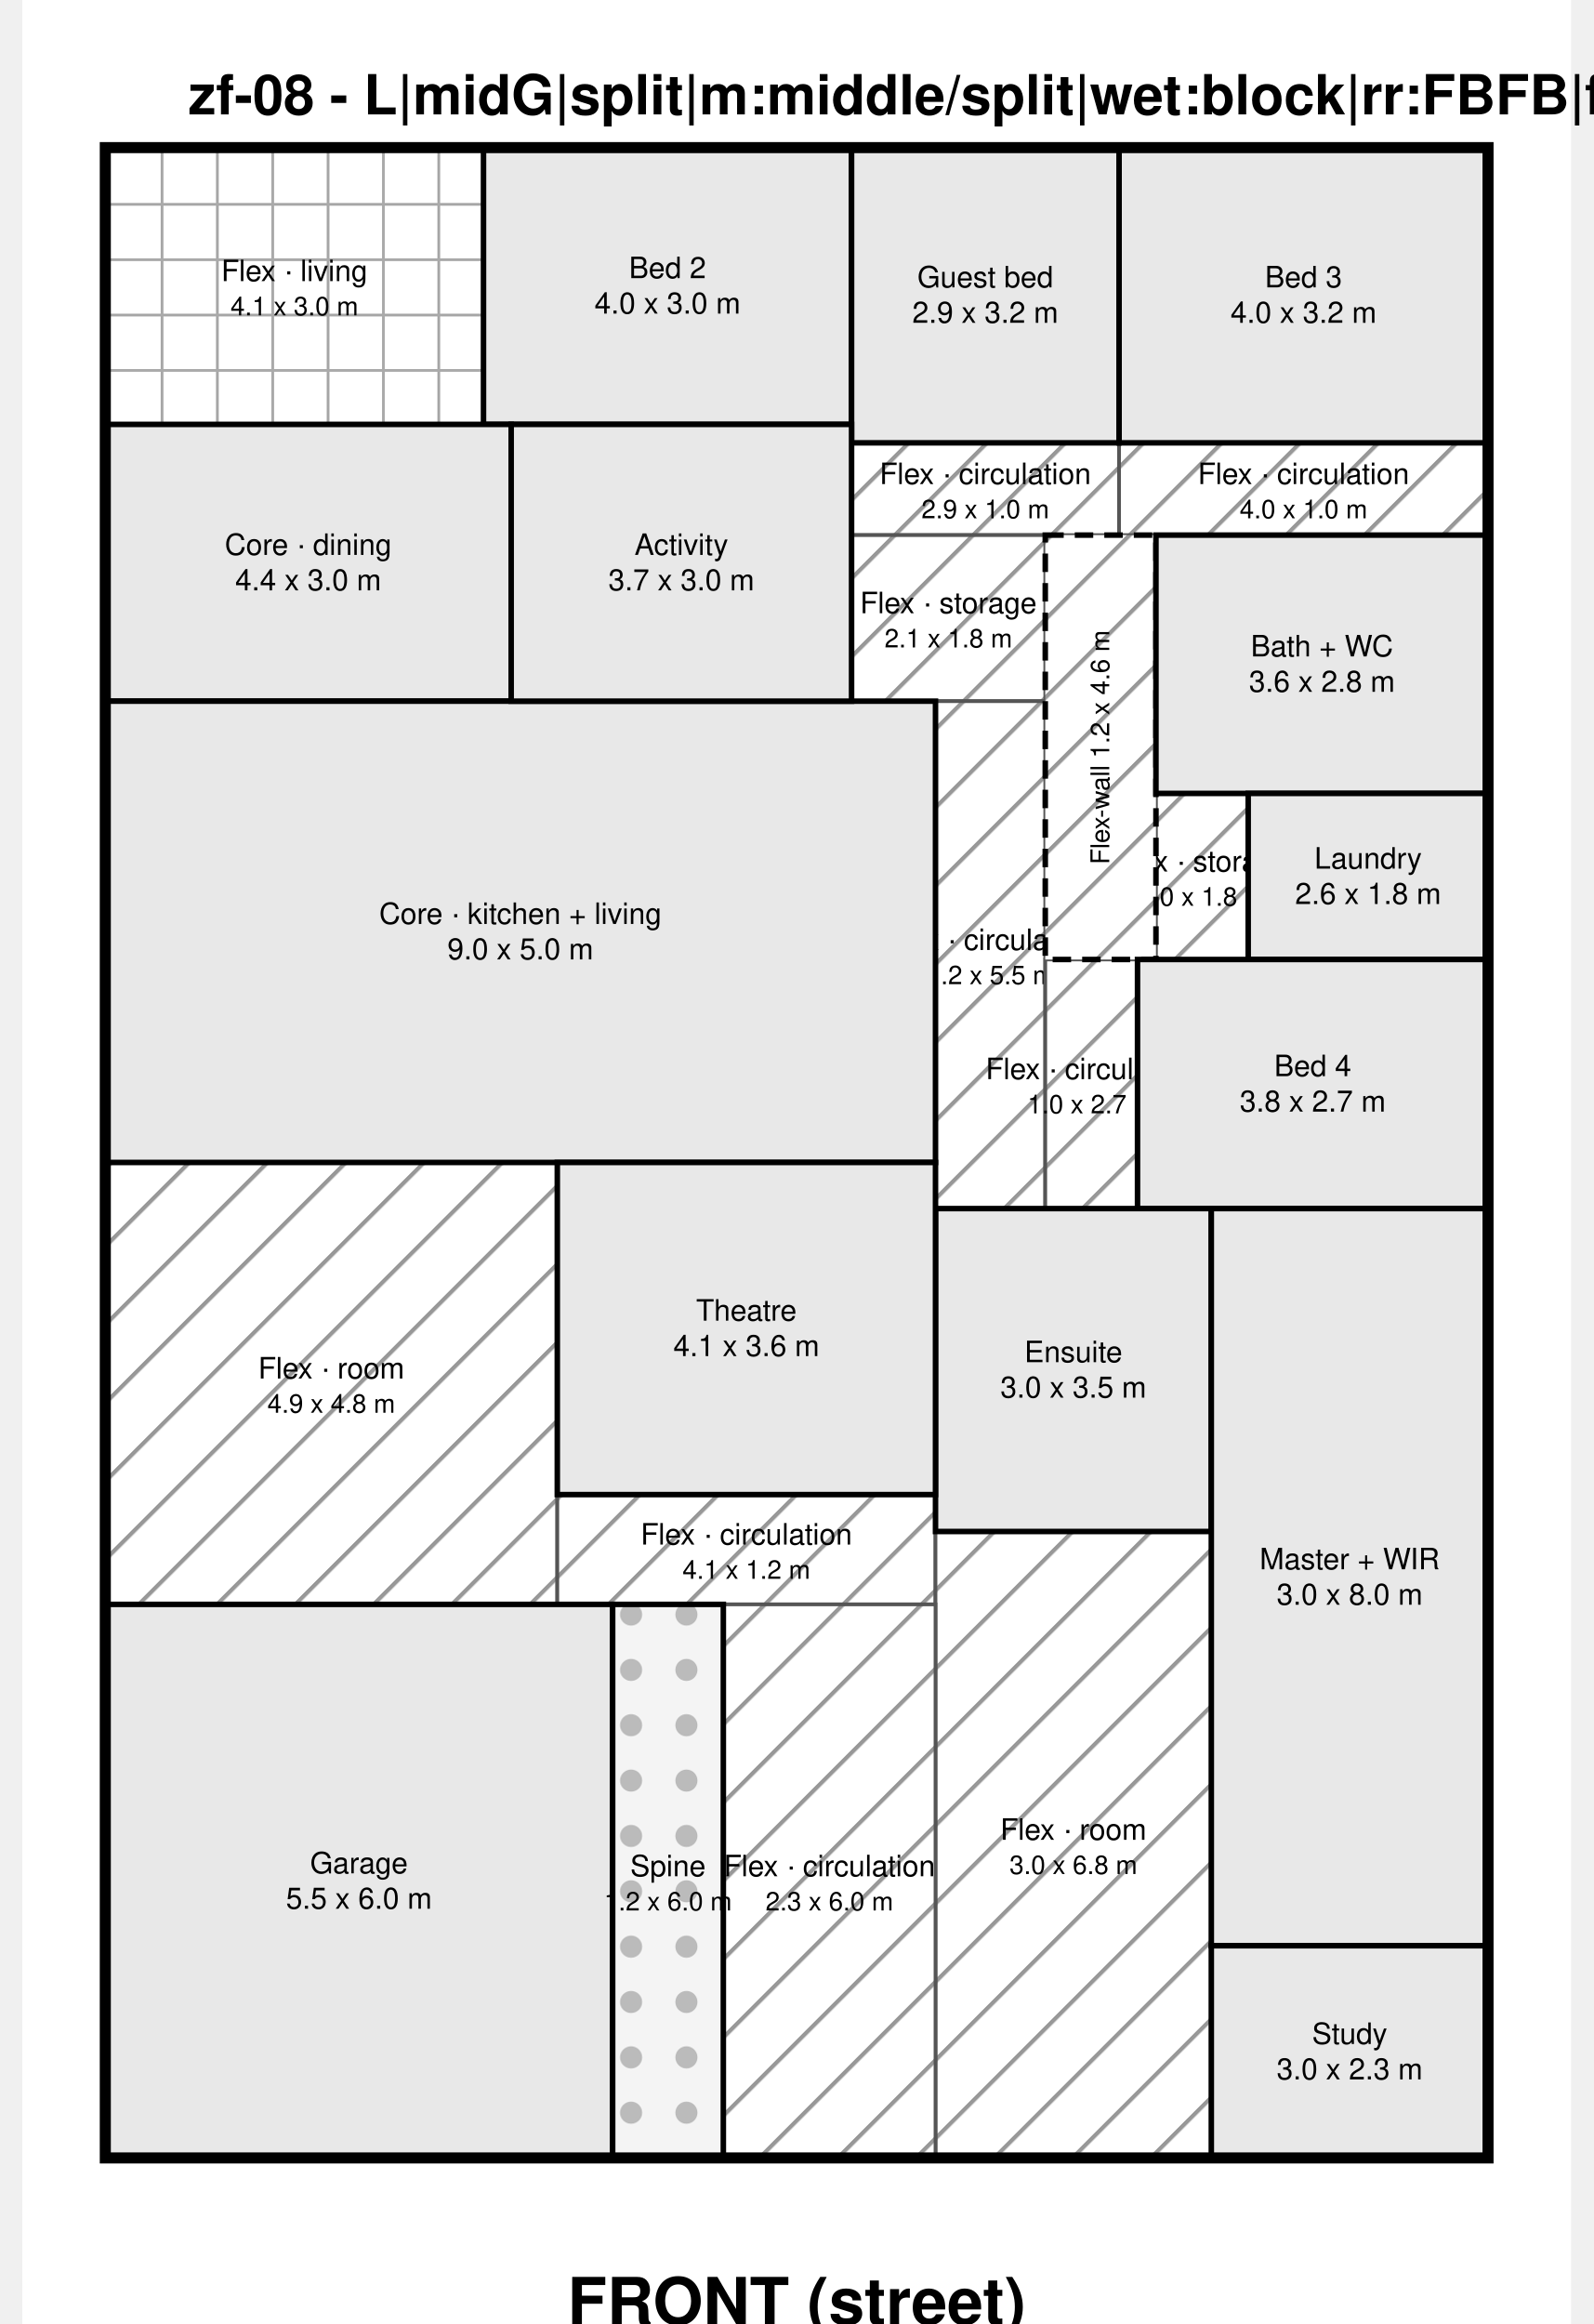
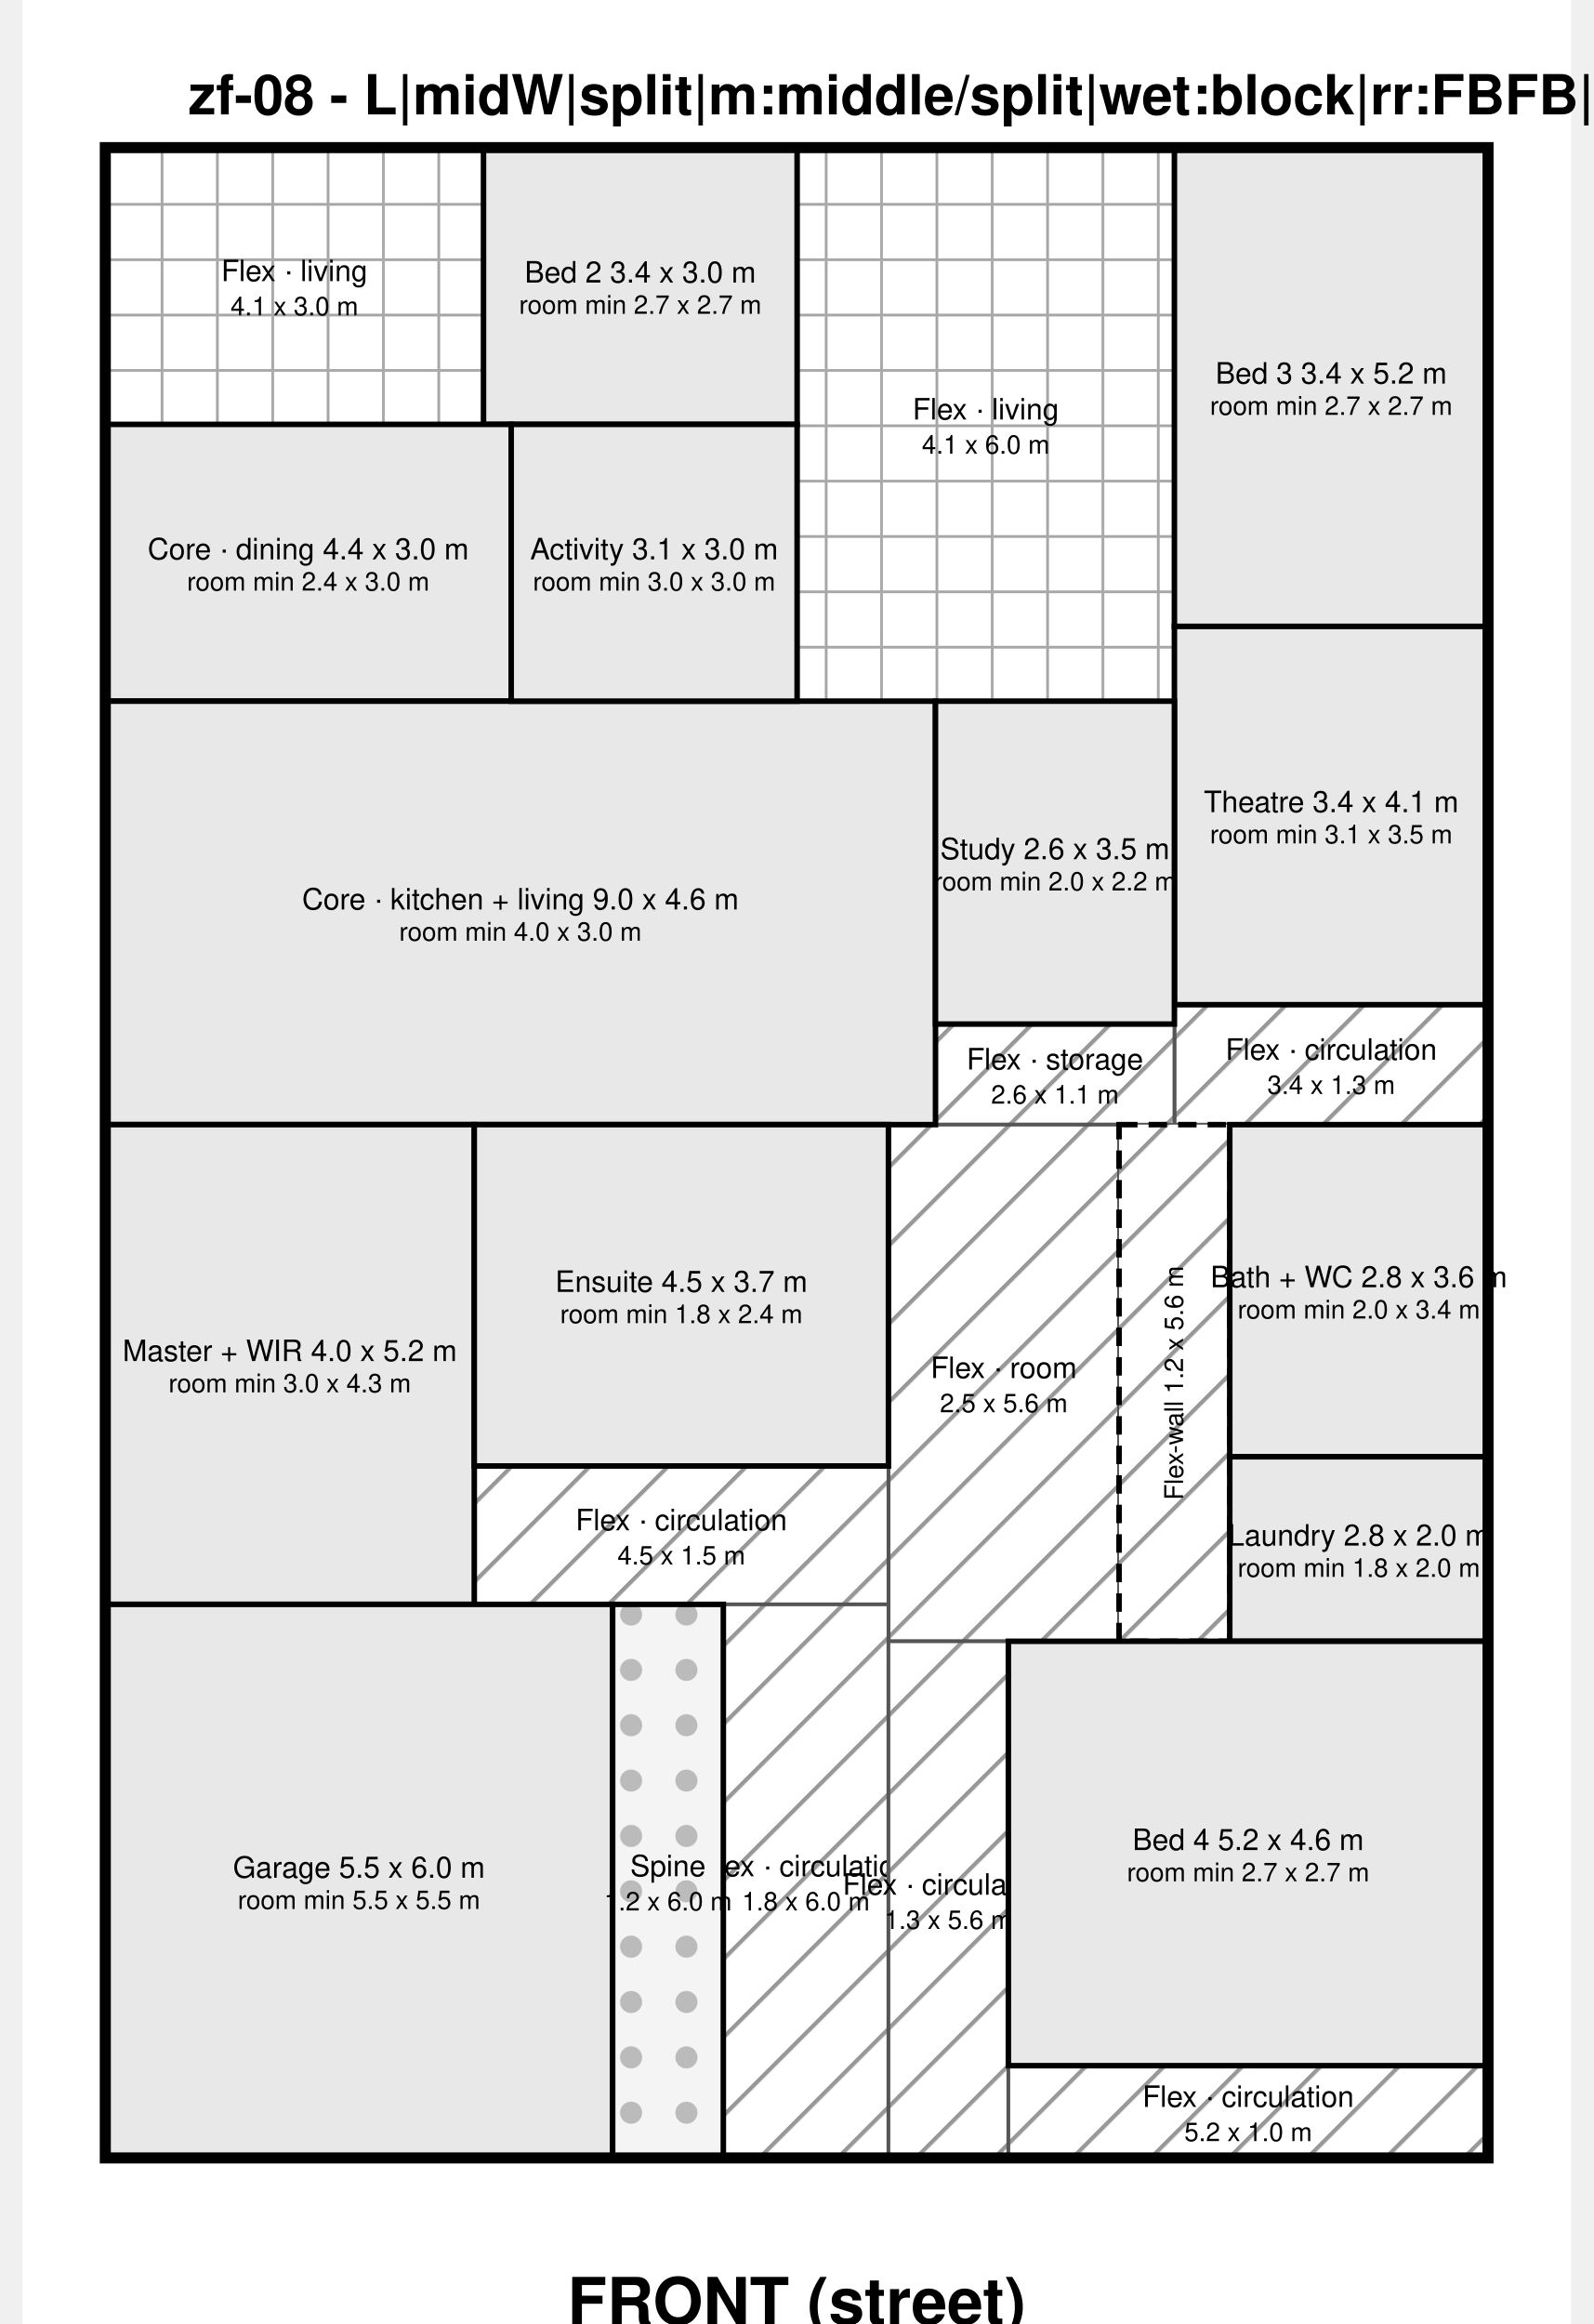
<svg xmlns="http://www.w3.org/2000/svg" width="840" height="1225" viewBox="-900 -1600 16790 25190" font-family="Helvetica, Arial, sans-serif" fill="#000">
  <defs>
    <pattern id="hatch" width="600" height="600" patternUnits="userSpaceOnUse" patternTransform="rotate(45)">
      <rect width="600" height="600" fill="#ffffff" />
      <line x1="0" y1="0" x2="0" y2="600" stroke="#999" stroke-width="90" />
    </pattern>
    <pattern id="hatch2" width="500" height="500" patternUnits="userSpaceOnUse" patternTransform="rotate(-45)">
      <rect width="500" height="500" fill="#ffffff" />
      <line x1="0" y1="0" x2="0" y2="500" stroke="#666" stroke-width="70" />
    </pattern>
    <pattern id="hatch3" width="600" height="600" patternUnits="userSpaceOnUse">
      <rect width="600" height="600" fill="#ffffff" />
      <line x1="0" y1="0" x2="0" y2="600" stroke="#aaa" stroke-width="60" />
      <line x1="0" y1="0" x2="600" y2="0" stroke="#aaa" stroke-width="60" />
    </pattern>
    <pattern id="dots" width="600" height="600" patternUnits="userSpaceOnUse">
      <rect width="600" height="600" fill="#f4f4f4" />
      <circle cx="300" cy="300" r="120" fill="#bbb" />
    </pattern>
  </defs>
  <rect x="-900" y="-1600" width="16790" height="25190" fill="#ffffff" />
-   <text x="900" y="-360" font-size="600" font-weight="bold">zf-08 - L|midG|split|m:middle/split|wet:block|rr:FBFB|fw|v3 - matches the target</text>
+   <text x="900" y="-360" font-size="600" font-weight="bold">zf-08 - L|midW|split|m:middle/split|wet:block|rr:FBFB|fw|v0 - matches the target</text>
  <g>
    <rect x="0" y="0" width="4100" height="3000" fill="url(#hatch3)" stroke="#555" stroke-width="40" />
    <text x="2050" y="1340" font-size="320" text-anchor="middle" dominant-baseline="middle">Flex · living</text>
    <text x="2050" y="1724" font-size="280" text-anchor="middle" dominant-baseline="middle">4.1 x 3.0 m</text>
  </g>
  <g>
-     <rect x="8090" y="3200" width="2900" height="1000" fill="url(#hatch)" stroke="#555" stroke-width="40" />
-     <text x="9540" y="3540" font-size="320" text-anchor="middle" dominant-baseline="middle">Flex · circulation</text>
-     <text x="9540" y="3924" font-size="280" text-anchor="middle" dominant-baseline="middle">2.9 x 1.0 m</text>
+     <rect x="7500" y="0" width="4090" height="6000" fill="url(#hatch3)" stroke="#555" stroke-width="40" />
+     <text x="9545" y="2840" font-size="320" text-anchor="middle" dominant-baseline="middle">Flex · living</text>
+     <text x="9545" y="3224" font-size="280" text-anchor="middle" dominant-baseline="middle">4.1 x 6.0 m</text>
  </g>
  <g>
-     <rect x="10990" y="3200" width="4000" height="1000" fill="url(#hatch)" stroke="#555" stroke-width="40" />
-     <text x="12990" y="3540" font-size="320" text-anchor="middle" dominant-baseline="middle">Flex · circulation</text>
-     <text x="12990" y="3924" font-size="280" text-anchor="middle" dominant-baseline="middle">4.0 x 1.0 m</text>
+     <rect x="11590" y="9290" width="3400" height="1300" fill="url(#hatch)" stroke="#555" stroke-width="40" />
+     <text x="13290" y="9780" font-size="320" text-anchor="middle" dominant-baseline="middle">Flex · circulation</text>
+     <text x="13290" y="10164" font-size="280" text-anchor="middle" dominant-baseline="middle">3.4 x 1.3 m</text>
  </g>
  <g>
-     <rect x="8090" y="4200" width="2100" height="1800" fill="url(#hatch)" stroke="#555" stroke-width="40" />
-     <text x="9140" y="4940" font-size="320" text-anchor="middle" dominant-baseline="middle">Flex · storage</text>
-     <text x="9140" y="5324" font-size="280" text-anchor="middle" dominant-baseline="middle">2.1 x 1.8 m</text>
+     <rect x="9000" y="9500" width="2590" height="1090" fill="url(#hatch)" stroke="#555" stroke-width="40" />
+     <text x="10295" y="9885" font-size="320" text-anchor="middle" dominant-baseline="middle">Flex · storage</text>
+     <text x="10295" y="10269" font-size="280" text-anchor="middle" dominant-baseline="middle">2.6 x 1.1 m</text>
  </g>
  <g>
-     <rect x="9000" y="6000" width="1190" height="5500" fill="url(#hatch)" stroke="#555" stroke-width="40" />
-     <text x="9595" y="8590" font-size="320" text-anchor="middle" dominant-baseline="middle">Flex · circulation</text>
-     <text x="9595" y="8974" font-size="280" text-anchor="middle" dominant-baseline="middle">1.2 x 5.5 m</text>
+     <rect x="8490" y="10590" width="2500" height="5600" fill="url(#hatch)" stroke="#555" stroke-width="40" />
+     <text x="9740" y="13230" font-size="320" text-anchor="middle" dominant-baseline="middle">Flex · room</text>
+     <text x="9740" y="13614" font-size="280" text-anchor="middle" dominant-baseline="middle">2.5 x 5.6 m</text>
  </g>
  <g>
-     <rect x="11390" y="7000" width="1000" height="1800" fill="url(#hatch)" stroke="#555" stroke-width="40" />
-     <text x="11890" y="7740" font-size="320" text-anchor="middle" dominant-baseline="middle">Flex · storage</text>
-     <text x="11890" y="8124" font-size="280" text-anchor="middle" dominant-baseline="middle">1.0 x 1.8 m</text>
+     <rect x="4000" y="14290" width="4490" height="1500" fill="url(#hatch)" stroke="#555" stroke-width="40" />
+     <text x="6245" y="14880" font-size="320" text-anchor="middle" dominant-baseline="middle">Flex · circulation</text>
+     <text x="6245" y="15264" font-size="280" text-anchor="middle" dominant-baseline="middle">4.5 x 1.5 m</text>
  </g>
  <g>
-     <rect x="10190" y="8800" width="1000" height="2700" fill="url(#hatch)" stroke="#555" stroke-width="40" />
-     <text x="10690" y="9990" font-size="320" text-anchor="middle" dominant-baseline="middle">Flex · circulation</text>
-     <text x="10690" y="10374" font-size="280" text-anchor="middle" dominant-baseline="middle">1.0 x 2.7 m</text>
+     <rect x="6700" y="15790" width="1790" height="6000" fill="url(#hatch)" stroke="#555" stroke-width="40" />
+     <text x="7595" y="18630" font-size="320" text-anchor="middle" dominant-baseline="middle">Flex · circulation</text>
+     <text x="7595" y="19014" font-size="280" text-anchor="middle" dominant-baseline="middle">1.8 x 6.0 m</text>
  </g>
  <g>
-     <rect x="0" y="11000" width="4900" height="4790" fill="url(#hatch)" stroke="#555" stroke-width="40" />
-     <text x="2450" y="13235" font-size="320" text-anchor="middle" dominant-baseline="middle">Flex · room</text>
-     <text x="2450" y="13619" font-size="280" text-anchor="middle" dominant-baseline="middle">4.9 x 4.8 m</text>
+     <rect x="8490" y="16190" width="1300" height="5600" fill="url(#hatch)" stroke="#555" stroke-width="40" />
+     <text x="9140" y="18830" font-size="320" text-anchor="middle" dominant-baseline="middle">Flex · circulation</text>
+     <text x="9140" y="19214" font-size="280" text-anchor="middle" dominant-baseline="middle">1.3 x 5.6 m</text>
  </g>
  <g>
-     <rect x="4900" y="14600" width="4100" height="1190" fill="url(#hatch)" stroke="#555" stroke-width="40" />
-     <text x="6950" y="15035" font-size="320" text-anchor="middle" dominant-baseline="middle">Flex · circulation</text>
-     <text x="6950" y="15419" font-size="280" text-anchor="middle" dominant-baseline="middle">4.1 x 1.2 m</text>
+     <rect x="9790" y="20790" width="5200" height="1000" fill="url(#hatch)" stroke="#555" stroke-width="40" />
+     <text x="12390" y="21130" font-size="320" text-anchor="middle" dominant-baseline="middle">Flex · circulation</text>
+     <text x="12390" y="21514" font-size="280" text-anchor="middle" dominant-baseline="middle">5.2 x 1.0 m</text>
  </g>
  <g>
-     <rect x="9000" y="15000" width="2990" height="6790" fill="url(#hatch)" stroke="#555" stroke-width="40" />
-     <text x="10495" y="18235" font-size="320" text-anchor="middle" dominant-baseline="middle">Flex · room</text>
-     <text x="10495" y="18619" font-size="280" text-anchor="middle" dominant-baseline="middle">3.0 x 6.8 m</text>
+     <rect x="4100" y="0" width="3400" height="3000" fill="#e8e8e8" stroke="#000" stroke-width="60" />
+     <text x="5800" y="1356" font-size="320" text-anchor="middle" dominant-baseline="middle">Bed 2 3.4 x 3.0 m</text>
+     <text x="5800" y="1708" font-size="280" text-anchor="middle" dominant-baseline="middle">room min 2.7 x 2.7 m</text>
  </g>
  <g>
-     <rect x="6700" y="15790" width="2300" height="6000" fill="url(#hatch)" stroke="#555" stroke-width="40" />
-     <text x="7850" y="18630" font-size="320" text-anchor="middle" dominant-baseline="middle">Flex · circulation</text>
-     <text x="7850" y="19014" font-size="280" text-anchor="middle" dominant-baseline="middle">2.3 x 6.0 m</text>
-   </g>
-   <g>
-     <rect x="4100" y="0" width="3990" height="3000" fill="#e8e8e8" stroke="#000" stroke-width="60" />
-     <text x="6095" y="1308" font-size="320" text-anchor="middle" dominant-baseline="middle">Bed 2</text>
-     <text x="6095" y="1692" font-size="320" text-anchor="middle" dominant-baseline="middle">4.0 x 3.0 m</text>
-   </g>
-   <g>
-     <rect x="10990" y="0" width="4000" height="3200" fill="#e8e8e8" stroke="#000" stroke-width="60" />
-     <text x="12990" y="1408" font-size="320" text-anchor="middle" dominant-baseline="middle">Bed 3</text>
-     <text x="12990" y="1792" font-size="320" text-anchor="middle" dominant-baseline="middle">4.0 x 3.2 m</text>
+     <rect x="11590" y="0" width="3400" height="5190" fill="#e8e8e8" stroke="#000" stroke-width="60" />
+     <text x="13290" y="2451" font-size="320" text-anchor="middle" dominant-baseline="middle">Bed 3 3.4 x 5.2 m</text>
+     <text x="13290" y="2803" font-size="280" text-anchor="middle" dominant-baseline="middle">room min 2.7 x 2.7 m</text>
  </g>
  <g>
    <rect x="0" y="3000" width="4400" height="3000" fill="#e8e8e8" stroke="#000" stroke-width="60" />
-     <text x="2200" y="4308" font-size="320" text-anchor="middle" dominant-baseline="middle">Core · dining</text>
-     <text x="2200" y="4692" font-size="320" text-anchor="middle" dominant-baseline="middle">4.4 x 3.0 m</text>
+     <text x="2200" y="4356" font-size="320" text-anchor="middle" dominant-baseline="middle">Core · dining 4.4 x 3.0 m</text>
+     <text x="2200" y="4708" font-size="280" text-anchor="middle" dominant-baseline="middle">room min 2.4 x 3.0 m</text>
  </g>
  <g>
-     <rect x="0" y="6000" width="9000" height="5000" fill="#e8e8e8" stroke="#000" stroke-width="60" />
-     <text x="4500" y="8308" font-size="320" text-anchor="middle" dominant-baseline="middle">Core · kitchen + living</text>
-     <text x="4500" y="8692" font-size="320" text-anchor="middle" dominant-baseline="middle">9.0 x 5.0 m</text>
+     <rect x="0" y="6000" width="9000" height="4590" fill="#e8e8e8" stroke="#000" stroke-width="60" />
+     <text x="4500" y="8151" font-size="320" text-anchor="middle" dominant-baseline="middle">Core · kitchen + living 9.0 x 4.6 m</text>
+     <text x="4500" y="8503" font-size="280" text-anchor="middle" dominant-baseline="middle">room min 4.0 x 3.0 m</text>
+   </g>
+   <g>
+     <rect x="0" y="10590" width="4000" height="5200" fill="#e8e8e8" stroke="#000" stroke-width="60" />
+     <text x="2000" y="13046" font-size="320" text-anchor="middle" dominant-baseline="middle">Master + WIR 4.0 x 5.2 m</text>
+     <text x="2000" y="13398" font-size="280" text-anchor="middle" dominant-baseline="middle">room min 3.0 x 4.3 m</text>
+   </g>
+   <g>
+     <rect x="4000" y="10590" width="4490" height="3700" fill="#e8e8e8" stroke="#000" stroke-width="60" />
+     <text x="6245" y="12296" font-size="320" text-anchor="middle" dominant-baseline="middle">Ensuite 4.5 x 3.7 m</text>
+     <text x="6245" y="12648" font-size="280" text-anchor="middle" dominant-baseline="middle">room min 1.8 x 2.4 m</text>
  </g>
  <g>
    <rect x="0" y="15790" width="5500" height="6000" fill="#e8e8e8" stroke="#000" stroke-width="60" />
-     <text x="2750" y="18598" font-size="320" text-anchor="middle" dominant-baseline="middle">Garage</text>
-     <text x="2750" y="18982" font-size="320" text-anchor="middle" dominant-baseline="middle">5.5 x 6.0 m</text>
+     <text x="2750" y="18646" font-size="320" text-anchor="middle" dominant-baseline="middle">Garage 5.5 x 6.0 m</text>
+     <text x="2750" y="18998" font-size="280" text-anchor="middle" dominant-baseline="middle">room min 5.5 x 5.5 m</text>
  </g>
  <g>
-     <rect x="10190" y="4200" width="1200" height="4600" fill="url(#hatch)" stroke="#000" stroke-width="60" stroke-dasharray="200 120" />
-     <text transform="translate(10790 6500) rotate(-90)" font-size="280" text-anchor="middle" dominant-baseline="middle">Flex-wall 1.2 x 4.6 m</text>
+     <rect x="10990" y="10590" width="1200" height="5600" fill="url(#hatch)" stroke="#000" stroke-width="60" stroke-dasharray="200 120" />
+     <text transform="translate(11590 13390) rotate(-90)" font-size="280" text-anchor="middle" dominant-baseline="middle">Flex-wall 1.2 x 5.6 m</text>
  </g>
  <g>
-     <rect x="11390" y="4200" width="3600" height="2800" fill="#e8e8e8" stroke="#000" stroke-width="60" />
-     <text x="13190" y="5408" font-size="320" text-anchor="middle" dominant-baseline="middle">Bath + WC</text>
-     <text x="13190" y="5792" font-size="320" text-anchor="middle" dominant-baseline="middle">3.6 x 2.8 m</text>
+     <rect x="12190" y="10590" width="2800" height="3600" fill="#e8e8e8" stroke="#000" stroke-width="60" />
+     <text x="13590" y="12246" font-size="320" text-anchor="middle" dominant-baseline="middle">Bath + WC 2.8 x 3.6 m</text>
+     <text x="13590" y="12598" font-size="280" text-anchor="middle" dominant-baseline="middle">room min 2.0 x 3.4 m</text>
  </g>
  <g>
-     <rect x="12390" y="7000" width="2600" height="1800" fill="#e8e8e8" stroke="#000" stroke-width="60" />
-     <text x="13690" y="7708" font-size="320" text-anchor="middle" dominant-baseline="middle">Laundry</text>
-     <text x="13690" y="8092" font-size="320" text-anchor="middle" dominant-baseline="middle">2.6 x 1.8 m</text>
+     <rect x="12190" y="14190" width="2800" height="2000" fill="#e8e8e8" stroke="#000" stroke-width="60" />
+     <text x="13590" y="15046" font-size="320" text-anchor="middle" dominant-baseline="middle">Laundry 2.8 x 2.0 m</text>
+     <text x="13590" y="15398" font-size="280" text-anchor="middle" dominant-baseline="middle">room min 1.8 x 2.0 m</text>
  </g>
  <g>
-     <rect x="11190" y="8800" width="3800" height="2700" fill="#e8e8e8" stroke="#000" stroke-width="60" />
-     <text x="13090" y="9958" font-size="320" text-anchor="middle" dominant-baseline="middle">Bed 4</text>
-     <text x="13090" y="10342" font-size="320" text-anchor="middle" dominant-baseline="middle">3.8 x 2.7 m</text>
+     <rect x="9790" y="16190" width="5200" height="4600" fill="#e8e8e8" stroke="#000" stroke-width="60" />
+     <text x="12390" y="18346" font-size="320" text-anchor="middle" dominant-baseline="middle">Bed 4 5.2 x 4.6 m</text>
+     <text x="12390" y="18698" font-size="280" text-anchor="middle" dominant-baseline="middle">room min 2.7 x 2.7 m</text>
  </g>
  <g>
-     <rect x="9000" y="11500" width="2990" height="3500" fill="#e8e8e8" stroke="#000" stroke-width="60" />
-     <text x="10495" y="13058" font-size="320" text-anchor="middle" dominant-baseline="middle">Ensuite</text>
-     <text x="10495" y="13442" font-size="320" text-anchor="middle" dominant-baseline="middle">3.0 x 3.5 m</text>
+     <rect x="11590" y="5190" width="3400" height="4100" fill="#e8e8e8" stroke="#000" stroke-width="60" />
+     <text x="13290" y="7096" font-size="320" text-anchor="middle" dominant-baseline="middle">Theatre 3.4 x 4.1 m</text>
+     <text x="13290" y="7448" font-size="280" text-anchor="middle" dominant-baseline="middle">room min 3.1 x 3.5 m</text>
  </g>
  <g>
-     <rect x="11990" y="11500" width="3000" height="7990" fill="#e8e8e8" stroke="#000" stroke-width="60" />
-     <text x="13490" y="15303" font-size="320" text-anchor="middle" dominant-baseline="middle">Master + WIR</text>
-     <text x="13490" y="15687" font-size="320" text-anchor="middle" dominant-baseline="middle">3.0 x 8.0 m</text>
+     <rect x="4400" y="3000" width="3100" height="3000" fill="#e8e8e8" stroke="#000" stroke-width="60" />
+     <text x="5950" y="4356" font-size="320" text-anchor="middle" dominant-baseline="middle">Activity 3.1 x 3.0 m</text>
+     <text x="5950" y="4708" font-size="280" text-anchor="middle" dominant-baseline="middle">room min 3.0 x 3.0 m</text>
  </g>
  <g>
-     <rect x="4900" y="11000" width="4100" height="3600" fill="#e8e8e8" stroke="#000" stroke-width="60" />
-     <text x="6950" y="12608" font-size="320" text-anchor="middle" dominant-baseline="middle">Theatre</text>
-     <text x="6950" y="12992" font-size="320" text-anchor="middle" dominant-baseline="middle">4.1 x 3.6 m</text>
-   </g>
-   <g>
-     <rect x="8090" y="0" width="2900" height="3200" fill="#e8e8e8" stroke="#000" stroke-width="60" />
-     <text x="9540" y="1408" font-size="320" text-anchor="middle" dominant-baseline="middle">Guest bed</text>
-     <text x="9540" y="1792" font-size="320" text-anchor="middle" dominant-baseline="middle">2.9 x 3.2 m</text>
-   </g>
-   <g>
-     <rect x="4400" y="3000" width="3690" height="3000" fill="#e8e8e8" stroke="#000" stroke-width="60" />
-     <text x="6245" y="4308" font-size="320" text-anchor="middle" dominant-baseline="middle">Activity</text>
-     <text x="6245" y="4692" font-size="320" text-anchor="middle" dominant-baseline="middle">3.7 x 3.0 m</text>
-   </g>
-   <g>
-     <rect x="11990" y="19490" width="3000" height="2300" fill="#e8e8e8" stroke="#000" stroke-width="60" />
-     <text x="13490" y="20448" font-size="320" text-anchor="middle" dominant-baseline="middle">Study</text>
-     <text x="13490" y="20832" font-size="320" text-anchor="middle" dominant-baseline="middle">3.0 x 2.3 m</text>
+     <rect x="9000" y="6000" width="2590" height="3500" fill="#e8e8e8" stroke="#000" stroke-width="60" />
+     <text x="10295" y="7606" font-size="320" text-anchor="middle" dominant-baseline="middle">Study 2.6 x 3.5 m</text>
+     <text x="10295" y="7958" font-size="280" text-anchor="middle" dominant-baseline="middle">room min 2.0 x 2.2 m</text>
  </g>
  <g>
    <rect x="5500" y="15790" width="1200" height="6000" fill="url(#dots)" stroke="#000" stroke-width="60" />
    <text x="6100" y="18630" font-size="320" text-anchor="middle" dominant-baseline="middle">Spine</text>
    <text x="6100" y="19014" font-size="280" text-anchor="middle" dominant-baseline="middle">1.2 x 6.0 m</text>
  </g>
  <rect x="0" y="0" width="14990" height="21790" fill="none" stroke="#000" stroke-width="120" />
  <text x="7495" y="23590" font-size="700" text-anchor="middle" font-weight="bold">FRONT (street)</text>
</svg>
